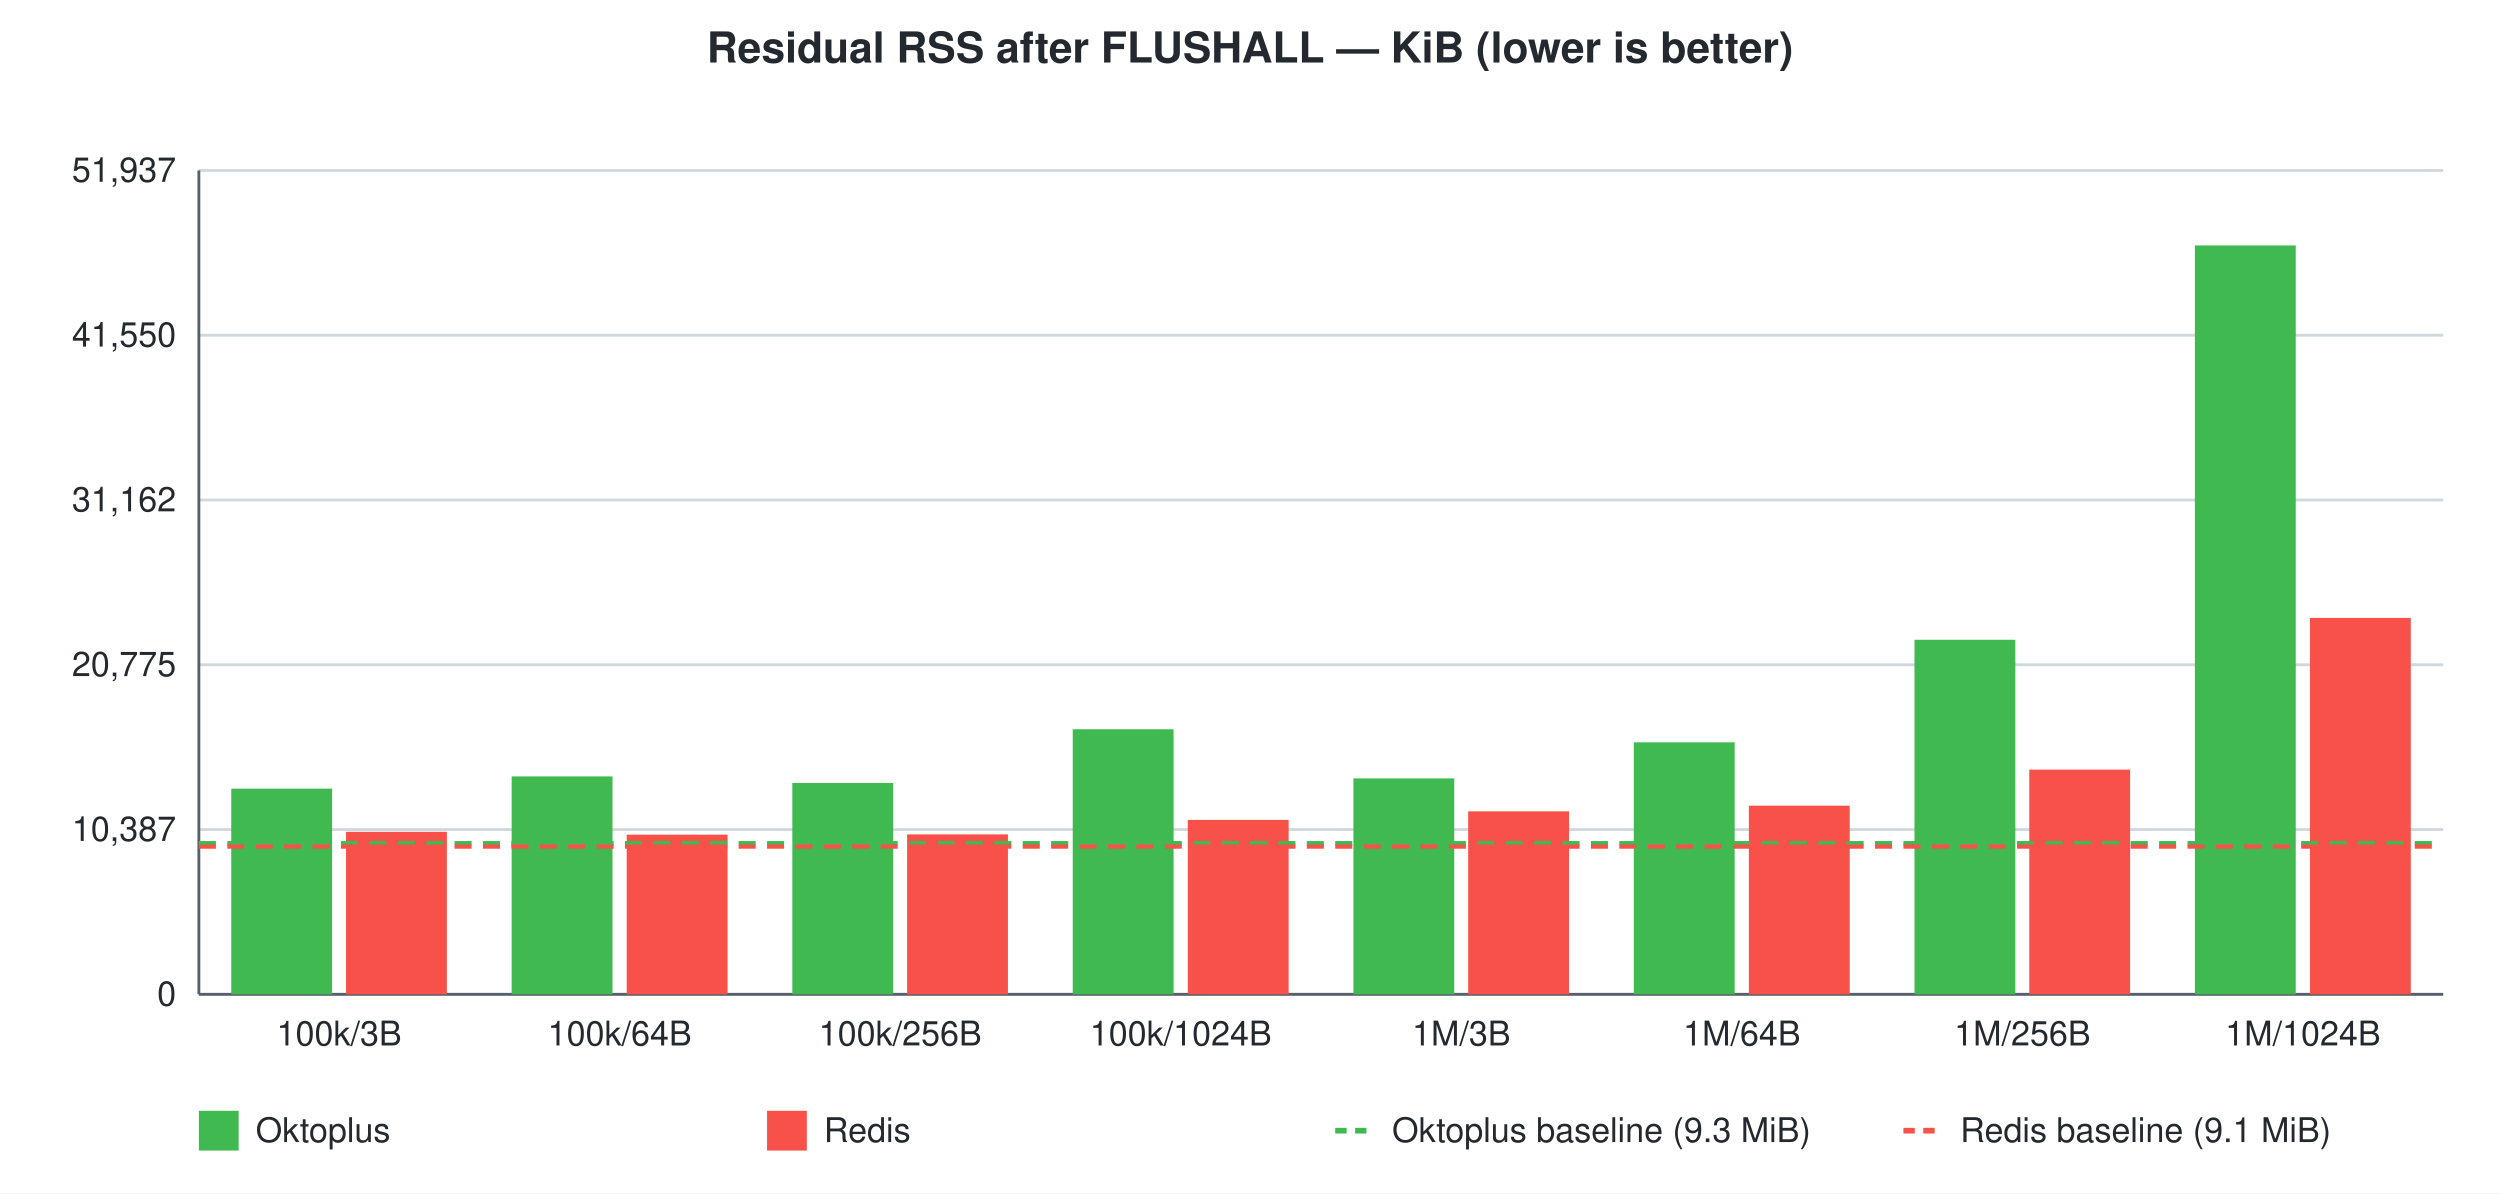
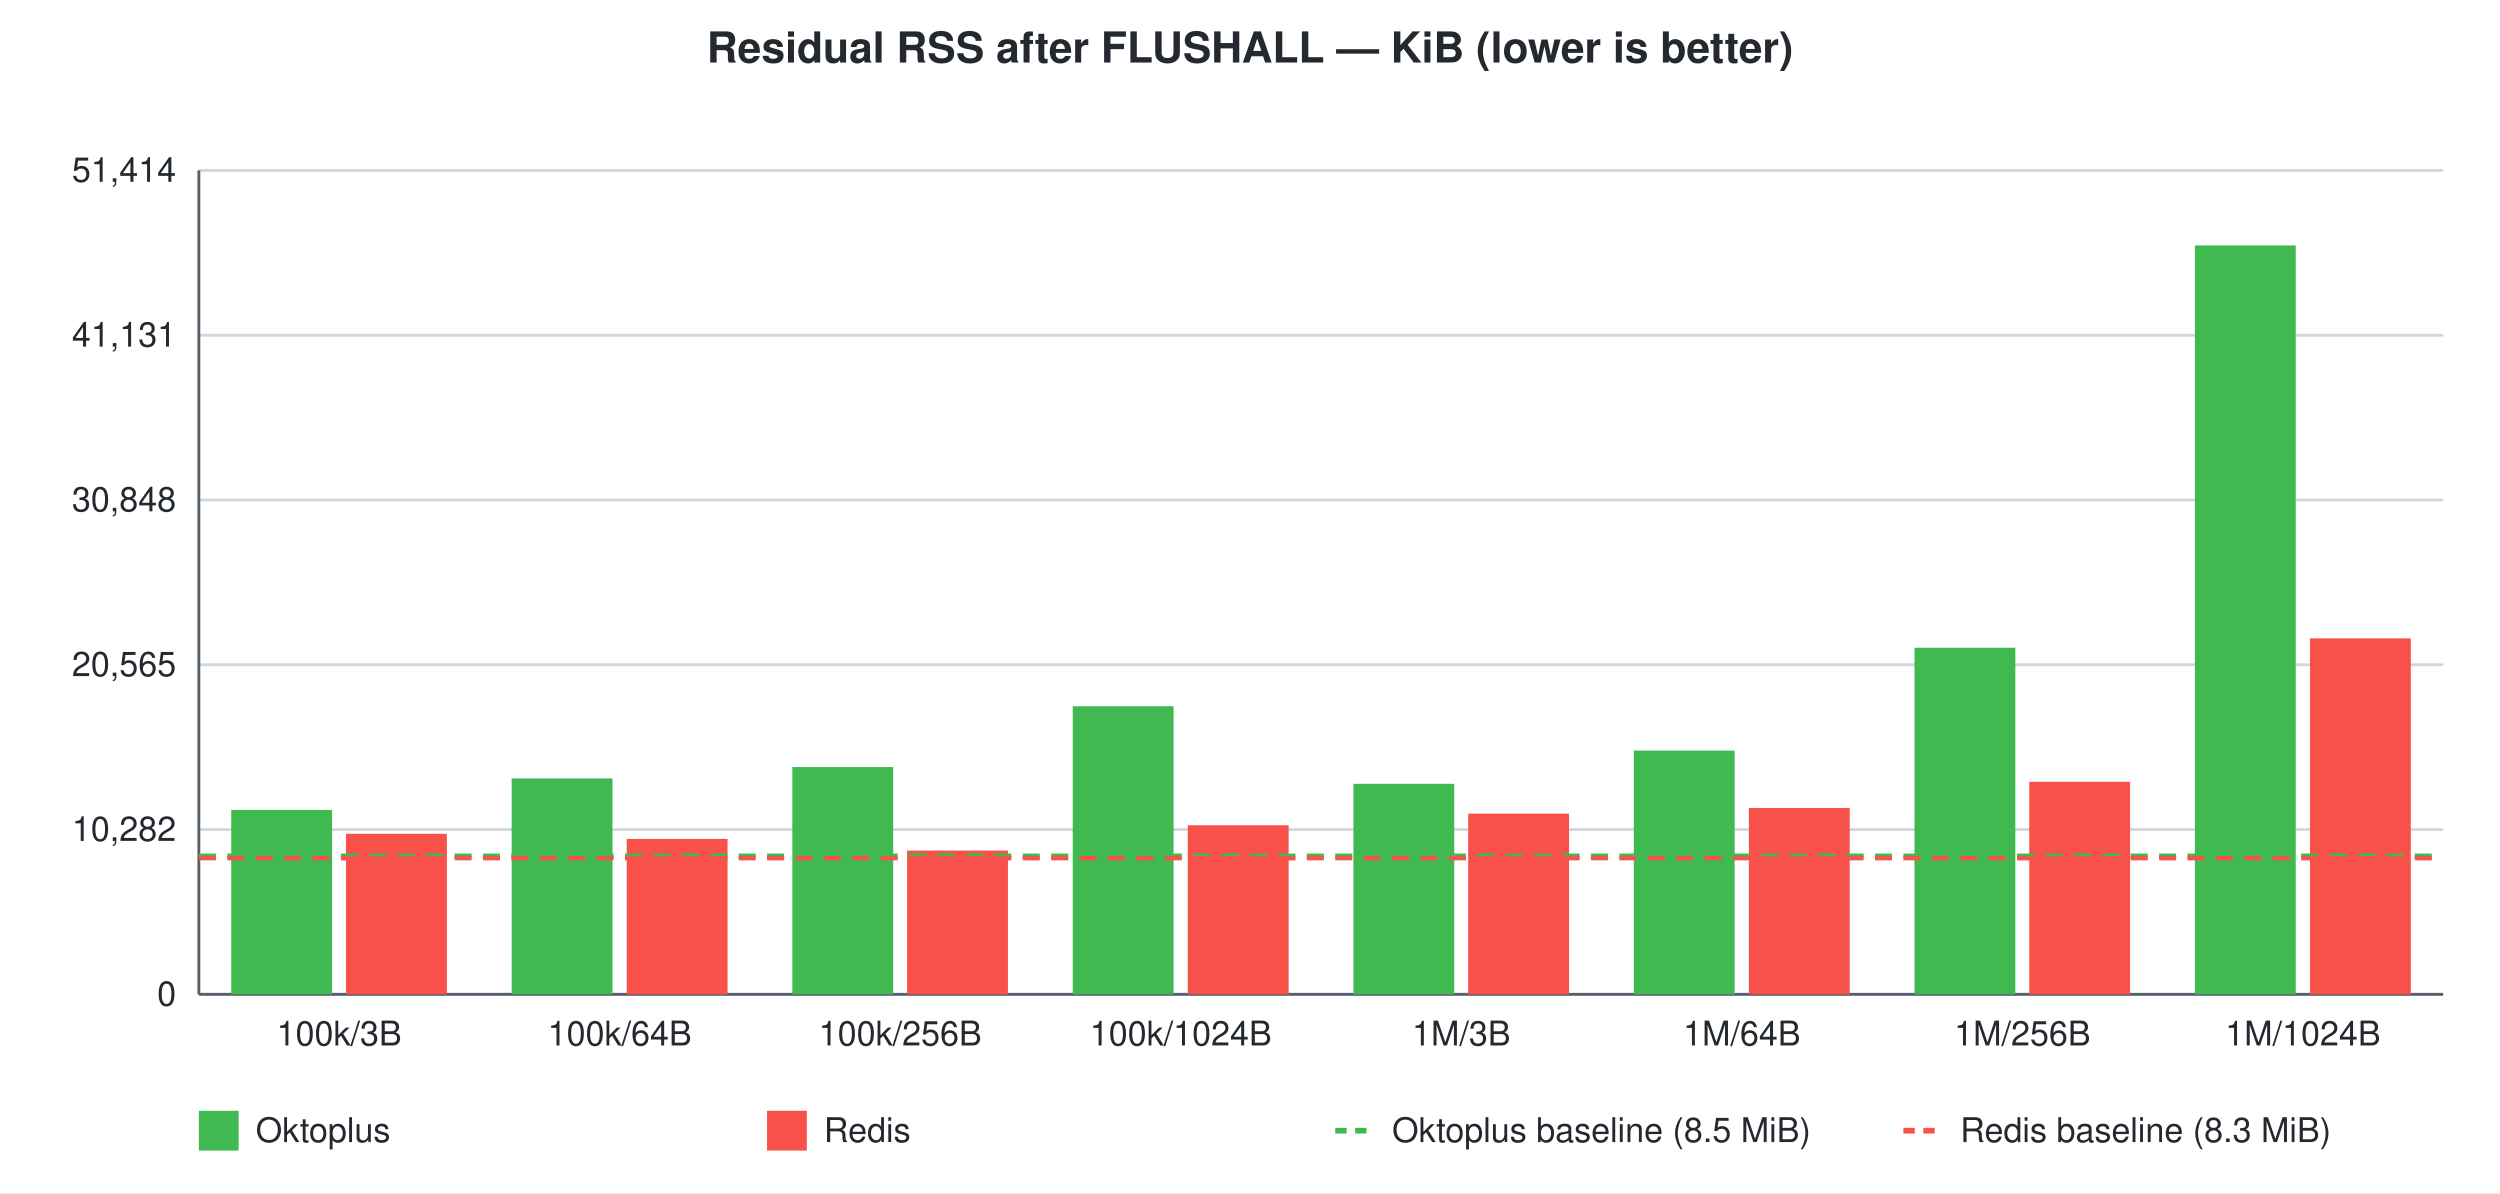
<svg xmlns="http://www.w3.org/2000/svg" width="880" height="420" viewBox="0 0 880 420" font-family="-apple-system, Segoe UI, Helvetica, Arial, sans-serif" font-size="12">
  <rect width="880" height="420" fill="#ffffff" />
  <text x="440.0" y="22" text-anchor="middle" fill="#24292f" font-size="15" font-weight="600">Residual RSS after FLUSHALL — KiB (lower is better)</text>
  <line x1="70" y1="350.0" x2="860" y2="350.0" stroke="#d0d7de" stroke-width="1" />
  <text x="62" y="354.0" text-anchor="end" fill="#24292f">0</text>
  <line x1="70" y1="292.0" x2="860" y2="292.0" stroke="#d0d7de" stroke-width="1" />
-   <text x="62" y="296.0" text-anchor="end" fill="#24292f">10,387</text>
+   <text x="62" y="296.0" text-anchor="end" fill="#24292f">10,282</text>
  <line x1="70" y1="234.0" x2="860" y2="234.0" stroke="#d0d7de" stroke-width="1" />
-   <text x="62" y="238.0" text-anchor="end" fill="#24292f">20,775</text>
+   <text x="62" y="238.0" text-anchor="end" fill="#24292f">20,565</text>
  <line x1="70" y1="176.0" x2="860" y2="176.0" stroke="#d0d7de" stroke-width="1" />
-   <text x="62" y="180.0" text-anchor="end" fill="#24292f">31,162</text>
+   <text x="62" y="180.0" text-anchor="end" fill="#24292f">30,848</text>
  <line x1="70" y1="118" x2="860" y2="118" stroke="#d0d7de" stroke-width="1" />
-   <text x="62" y="122" text-anchor="end" fill="#24292f">41,550</text>
+   <text x="62" y="122" text-anchor="end" fill="#24292f">41,131</text>
  <line x1="70" y1="60.0" x2="860" y2="60.0" stroke="#d0d7de" stroke-width="1" />
-   <text x="62" y="64.0" text-anchor="end" fill="#24292f">51,937</text>
+   <text x="62" y="64.0" text-anchor="end" fill="#24292f">51,414</text>
  <line x1="70" y1="60" x2="70" y2="350" stroke="#57606a" stroke-width="1" />
  <line x1="70" y1="350" x2="860" y2="350" stroke="#57606a" stroke-width="1" />
  <text x="119.375" y="368" text-anchor="middle" fill="#24292f">100k/3B</text>
-   <rect x="81.4" y="277.6" width="35.5" height="72.4" fill="#3fb950" />
-   <rect x="121.8" y="292.8" width="35.5" height="57.2" fill="#f85149" />
+   <rect x="81.4" y="285.1" width="35.5" height="64.9" fill="#3fb950" />
+   <rect x="121.8" y="293.5" width="35.5" height="56.5" fill="#f85149" />
  <text x="218.125" y="368" text-anchor="middle" fill="#24292f">100k/64B</text>
-   <rect x="180.1" y="273.3" width="35.5" height="76.7" fill="#3fb950" />
-   <rect x="220.6" y="293.8" width="35.5" height="56.2" fill="#f85149" />
+   <rect x="180.1" y="274.0" width="35.5" height="76.0" fill="#3fb950" />
+   <rect x="220.6" y="295.3" width="35.5" height="54.7" fill="#f85149" />
  <text x="316.875" y="368" text-anchor="middle" fill="#24292f">100k/256B</text>
-   <rect x="278.9" y="275.6" width="35.5" height="74.4" fill="#3fb950" />
-   <rect x="319.3" y="293.7" width="35.5" height="56.3" fill="#f85149" />
+   <rect x="278.9" y="270.0" width="35.5" height="80.0" fill="#3fb950" />
+   <rect x="319.3" y="299.4" width="35.5" height="50.6" fill="#f85149" />
  <text x="415.625" y="368" text-anchor="middle" fill="#24292f">100k/1024B</text>
-   <rect x="377.6" y="256.7" width="35.5" height="93.3" fill="#3fb950" />
-   <rect x="418.1" y="288.6" width="35.5" height="61.4" fill="#f85149" />
+   <rect x="377.6" y="248.6" width="35.5" height="101.4" fill="#3fb950" />
+   <rect x="418.1" y="290.5" width="35.5" height="59.5" fill="#f85149" />
  <text x="514.375" y="368" text-anchor="middle" fill="#24292f">1M/3B</text>
-   <rect x="476.4" y="274.0" width="35.5" height="76.0" fill="#3fb950" />
-   <rect x="516.8" y="285.6" width="35.5" height="64.4" fill="#f85149" />
+   <rect x="476.4" y="275.9" width="35.5" height="74.1" fill="#3fb950" />
+   <rect x="516.8" y="286.4" width="35.5" height="63.6" fill="#f85149" />
  <text x="613.125" y="368" text-anchor="middle" fill="#24292f">1M/64B</text>
-   <rect x="575.1" y="261.3" width="35.5" height="88.7" fill="#3fb950" />
-   <rect x="615.6" y="283.6" width="35.5" height="66.4" fill="#f85149" />
+   <rect x="575.1" y="264.2" width="35.5" height="85.8" fill="#3fb950" />
+   <rect x="615.6" y="284.4" width="35.5" height="65.6" fill="#f85149" />
  <text x="711.875" y="368" text-anchor="middle" fill="#24292f">1M/256B</text>
-   <rect x="673.9" y="225.2" width="35.5" height="124.8" fill="#3fb950" />
-   <rect x="714.3" y="270.9" width="35.5" height="79.1" fill="#f85149" />
+   <rect x="673.9" y="228.0" width="35.5" height="122.0" fill="#3fb950" />
+   <rect x="714.3" y="275.2" width="35.5" height="74.8" fill="#f85149" />
  <text x="810.625" y="368" text-anchor="middle" fill="#24292f">1M/1024B</text>
  <rect x="772.6" y="86.4" width="35.5" height="263.6" fill="#3fb950" />
-   <rect x="813.1" y="217.5" width="35.5" height="132.5" fill="#f85149" />
-   <line x1="70" y1="296.8" x2="860" y2="296.8" stroke="#3fb950" stroke-width="1.5" stroke-dasharray="6,4" />
-   <line x1="70" y1="298.0" x2="860" y2="298.0" stroke="#f85149" stroke-width="1.5" stroke-dasharray="6,4" />
+   <rect x="813.1" y="224.7" width="35.5" height="125.3" fill="#f85149" />
+   <line x1="70" y1="301.2" x2="860" y2="301.2" stroke="#3fb950" stroke-width="1.5" stroke-dasharray="6,4" />
+   <line x1="70" y1="302.1" x2="860" y2="302.1" stroke="#f85149" stroke-width="1.5" stroke-dasharray="6,4" />
  <rect x="70" y="391" width="14" height="14" fill="#3fb950" />
  <text x="90" y="402" fill="#24292f">Oktoplus</text>
  <rect x="270" y="391" width="14" height="14" fill="#f85149" />
  <text x="290" y="402" fill="#24292f">Redis</text>
  <line x1="470" y1="398" x2="484" y2="398" stroke="#3fb950" stroke-width="2" stroke-dasharray="4,3" />
-   <text x="490" y="402" fill="#24292f">Oktoplus baseline (9.3 MiB)</text>
+   <text x="490" y="402" fill="#24292f">Oktoplus baseline (8.5 MiB)</text>
  <line x1="670" y1="398" x2="684" y2="398" stroke="#f85149" stroke-width="2" stroke-dasharray="4,3" />
-   <text x="690" y="402" fill="#24292f">Redis baseline (9.1 MiB)</text>
+   <text x="690" y="402" fill="#24292f">Redis baseline (8.3 MiB)</text>
</svg>
